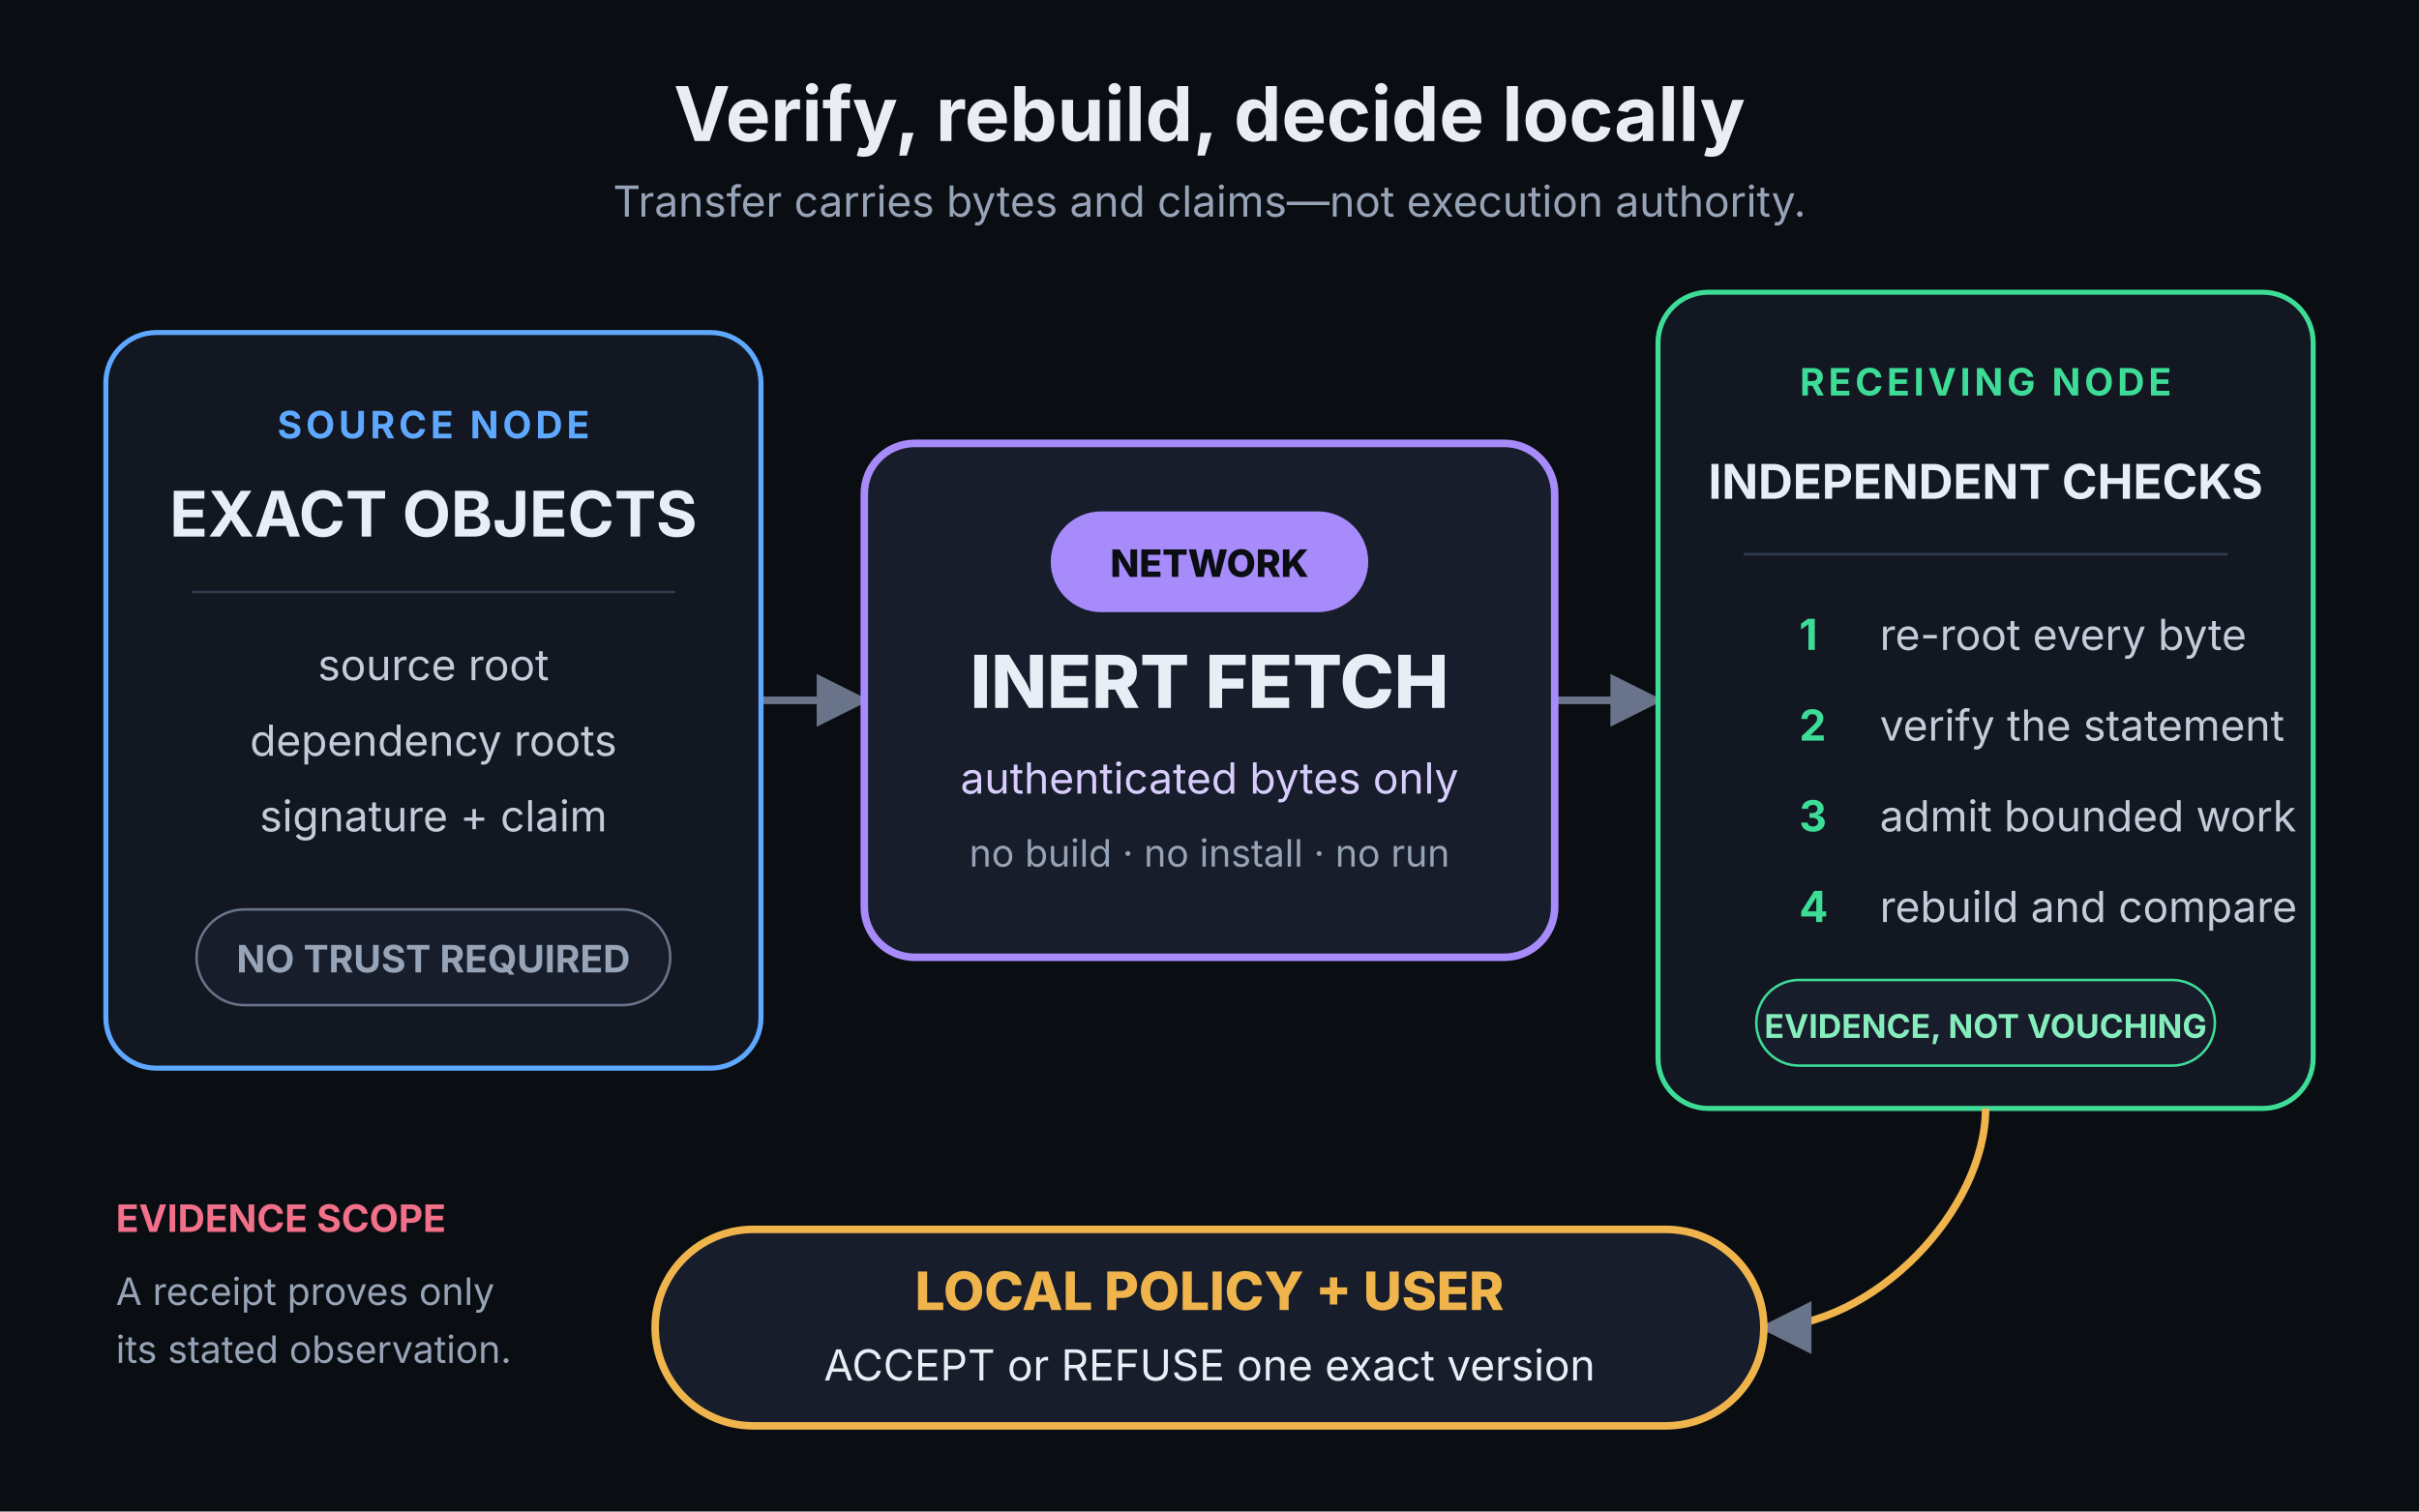
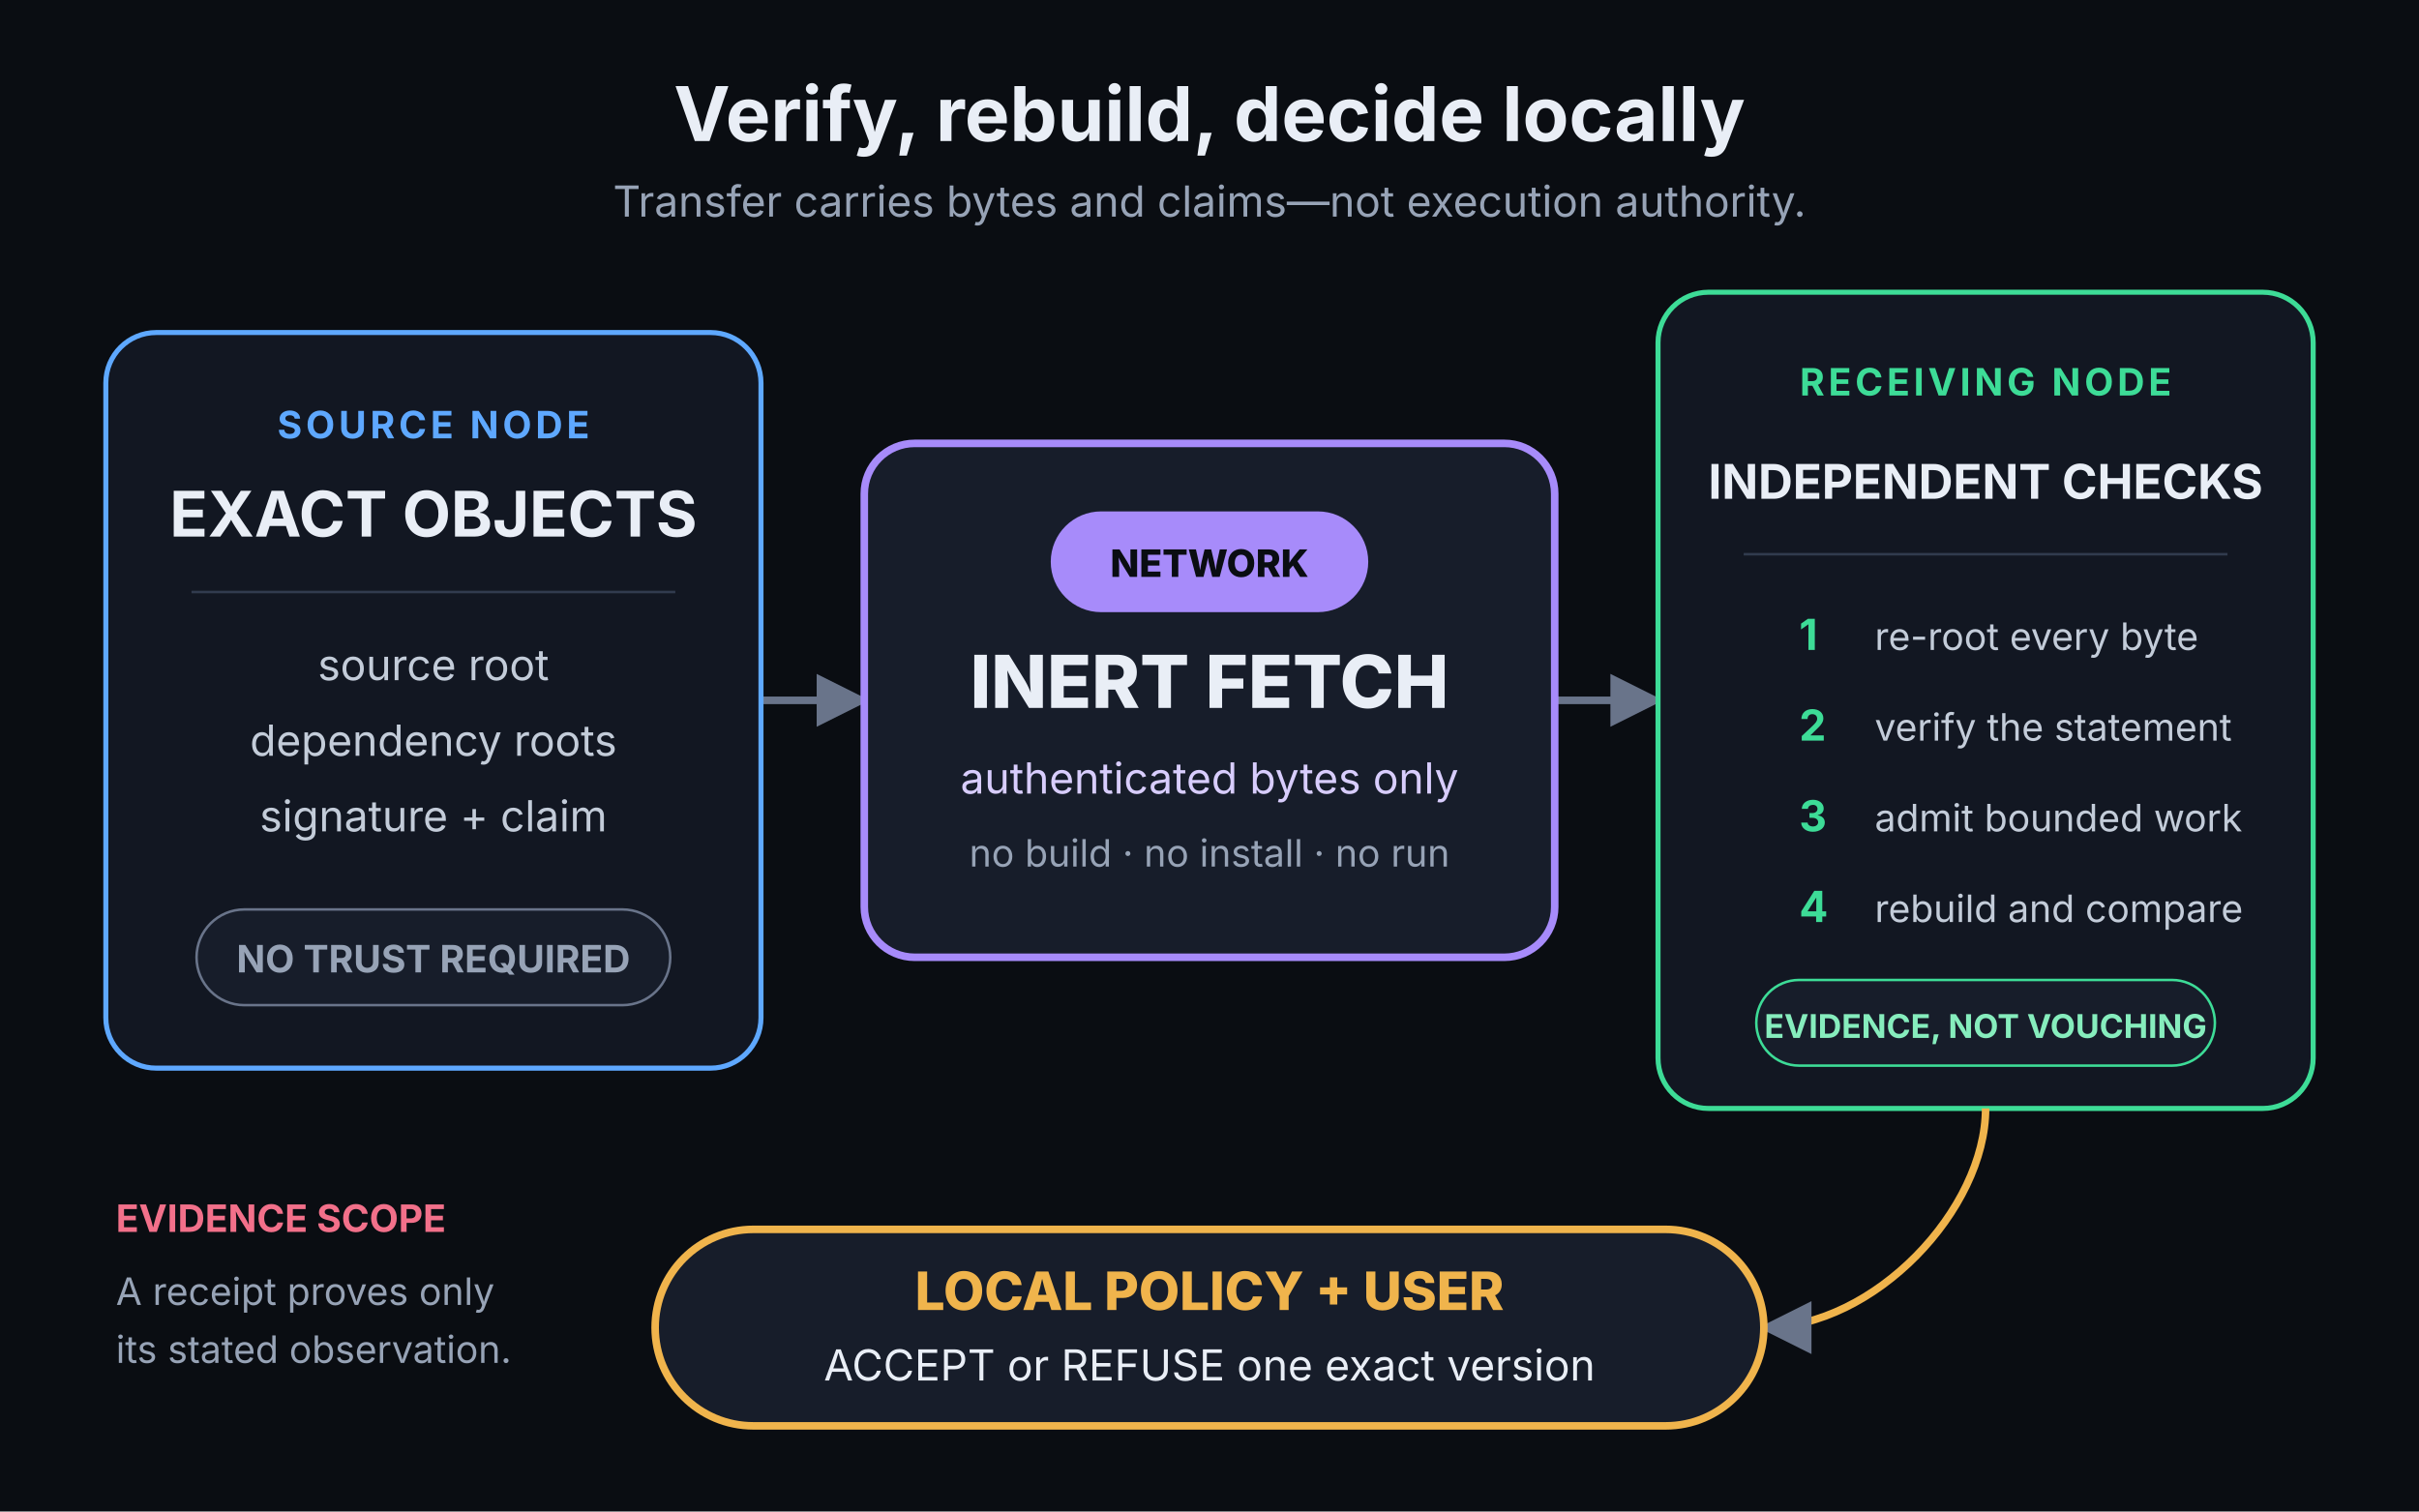
<svg xmlns="http://www.w3.org/2000/svg" width="960" height="600" viewBox="0 0 960 600" role="img" aria-labelledby="verification-title verification-desc">
  <defs>
    <marker id="verification-arrow" viewBox="0 0 10 10" refX="9" refY="5" markerWidth="7" markerHeight="7" orient="auto">
      <path d="M0 0 L10 5 L0 10 z" fill="#69748a" />
    </marker>
  </defs>
  <rect width="960" height="600" fill="#0a0d12" />
  <g font-family="system-ui, -apple-system, BlinkMacSystemFont, 'Segoe UI', sans-serif">
    <text x="480" y="56" text-anchor="middle" font-size="30" font-weight="750" fill="#e9eef6">Verify, rebuild, decide locally</text>
    <text x="480" y="86" text-anchor="middle" font-size="17" fill="#97a3b6">Transfer carries bytes and claims—not execution authority.</text>
    <path d="M302 278 H343" stroke="#69748a" stroke-width="3" marker-end="url(#verification-arrow)" />
    <path d="M617 278 H658" stroke="#69748a" stroke-width="3" marker-end="url(#verification-arrow)" />
    <rect x="42" y="132" width="260" height="292" rx="20" fill="#121722" stroke="#5ea8ff" stroke-width="2" />
    <text x="172" y="174" text-anchor="middle" font-size="15" font-weight="750" letter-spacing="1.5" fill="#5ea8ff">SOURCE NODE</text>
    <text x="172" y="213" text-anchor="middle" font-size="25" font-weight="750" fill="#e9eef6">EXACT OBJECTS</text>
    <line x1="76" y1="235" x2="268" y2="235" stroke="#313b4e" />
    <text x="172" y="270" text-anchor="middle" font-size="17" fill="#c3ccd9">source root</text>
    <text x="172" y="300" text-anchor="middle" font-size="17" fill="#c3ccd9">dependency roots</text>
    <text x="172" y="330" text-anchor="middle" font-size="17" fill="#c3ccd9">signature + claim</text>
    <rect x="78" y="361" width="188" height="38" rx="19" fill="#171d2a" stroke="#69748a" />
    <text x="172" y="386" text-anchor="middle" font-size="15" font-weight="700" fill="#97a3b6">NO TRUST REQUIRED</text>
    <rect x="343" y="176" width="274" height="204" rx="20" fill="#171d2a" stroke="#a78bfa" stroke-width="3" />
    <rect x="417" y="203" width="126" height="40" rx="20" fill="#a78bfa" />
    <text x="480" y="229" text-anchor="middle" font-size="15" font-weight="800" fill="#0a0d12">NETWORK</text>
    <text x="480" y="281" text-anchor="middle" font-size="29" font-weight="800" fill="#e9eef6">INERT FETCH</text>
    <text x="480" y="315" text-anchor="middle" font-size="17" fill="#d8cdfd">authenticated bytes only</text>
    <text x="480" y="344" text-anchor="middle" font-size="15" fill="#97a3b6">no build · no install · no run</text>
    <rect x="658" y="116" width="260" height="324" rx="20" fill="#121722" stroke="#3ddc97" stroke-width="2" />
    <text x="788" y="157" text-anchor="middle" font-size="15" font-weight="750" letter-spacing="1.5" fill="#3ddc97">RECEIVING NODE</text>
    <text x="788" y="198" text-anchor="middle" font-size="19" font-weight="750" fill="#e9eef6">INDEPENDENT CHECKS</text>
    <line x1="692" y1="220" x2="884" y2="220" stroke="#313b4e" />
    <text x="714" y="258" font-size="17" font-weight="700" fill="#3ddc97">1</text>
-     <text x="746" y="258" font-size="17" fill="#c3ccd9">re-root every byte</text>
+     <text x="744" y="258" font-size="15" fill="#c3ccd9">re-root every byte</text>
    <text x="714" y="294" font-size="17" font-weight="700" fill="#3ddc97">2</text>
-     <text x="746" y="294" font-size="17" fill="#c3ccd9">verify the statement</text>
+     <text x="744" y="294" font-size="15" fill="#c3ccd9">verify the statement</text>
    <text x="714" y="330" font-size="17" font-weight="700" fill="#3ddc97">3</text>
-     <text x="746" y="330" font-size="17" fill="#c3ccd9">admit bounded work</text>
+     <text x="744" y="330" font-size="15" fill="#c3ccd9">admit bounded work</text>
    <text x="714" y="366" font-size="17" font-weight="700" fill="#3ddc97">4</text>
-     <text x="746" y="366" font-size="17" fill="#c3ccd9">rebuild and compare</text>
+     <text x="744" y="366" font-size="15" fill="#c3ccd9">rebuild and compare</text>
    <rect x="697" y="389" width="182" height="34" rx="17" fill="#171d2a" stroke="#3ddc97" />
    <text x="788" y="412" text-anchor="middle" font-size="13" font-weight="750" fill="#86edbd">EVIDENCE, NOT VOUCHING</text>
    <path d="M788 440 C788 480 744 527 700 527" fill="none" stroke="#f0b44c" stroke-width="3" marker-end="url(#verification-arrow)" />
    <rect x="260" y="488" width="440" height="78" rx="39" fill="#171d2a" stroke="#f0b44c" stroke-width="3" />
    <text x="480" y="520" text-anchor="middle" font-size="21" font-weight="800" fill="#f0b44c">LOCAL POLICY + USER</text>
    <text x="480" y="548" text-anchor="middle" font-size="17" fill="#e9eef6">ACCEPT or REFUSE one exact version</text>
    <text x="46" y="489" font-size="15" font-weight="750" fill="#f2708a">EVIDENCE SCOPE</text>
    <text x="46" y="518" font-size="15" fill="#97a3b6">A receipt proves only</text>
    <text x="46" y="541" font-size="15" fill="#97a3b6">its stated observation.</text>
  </g>
</svg>
